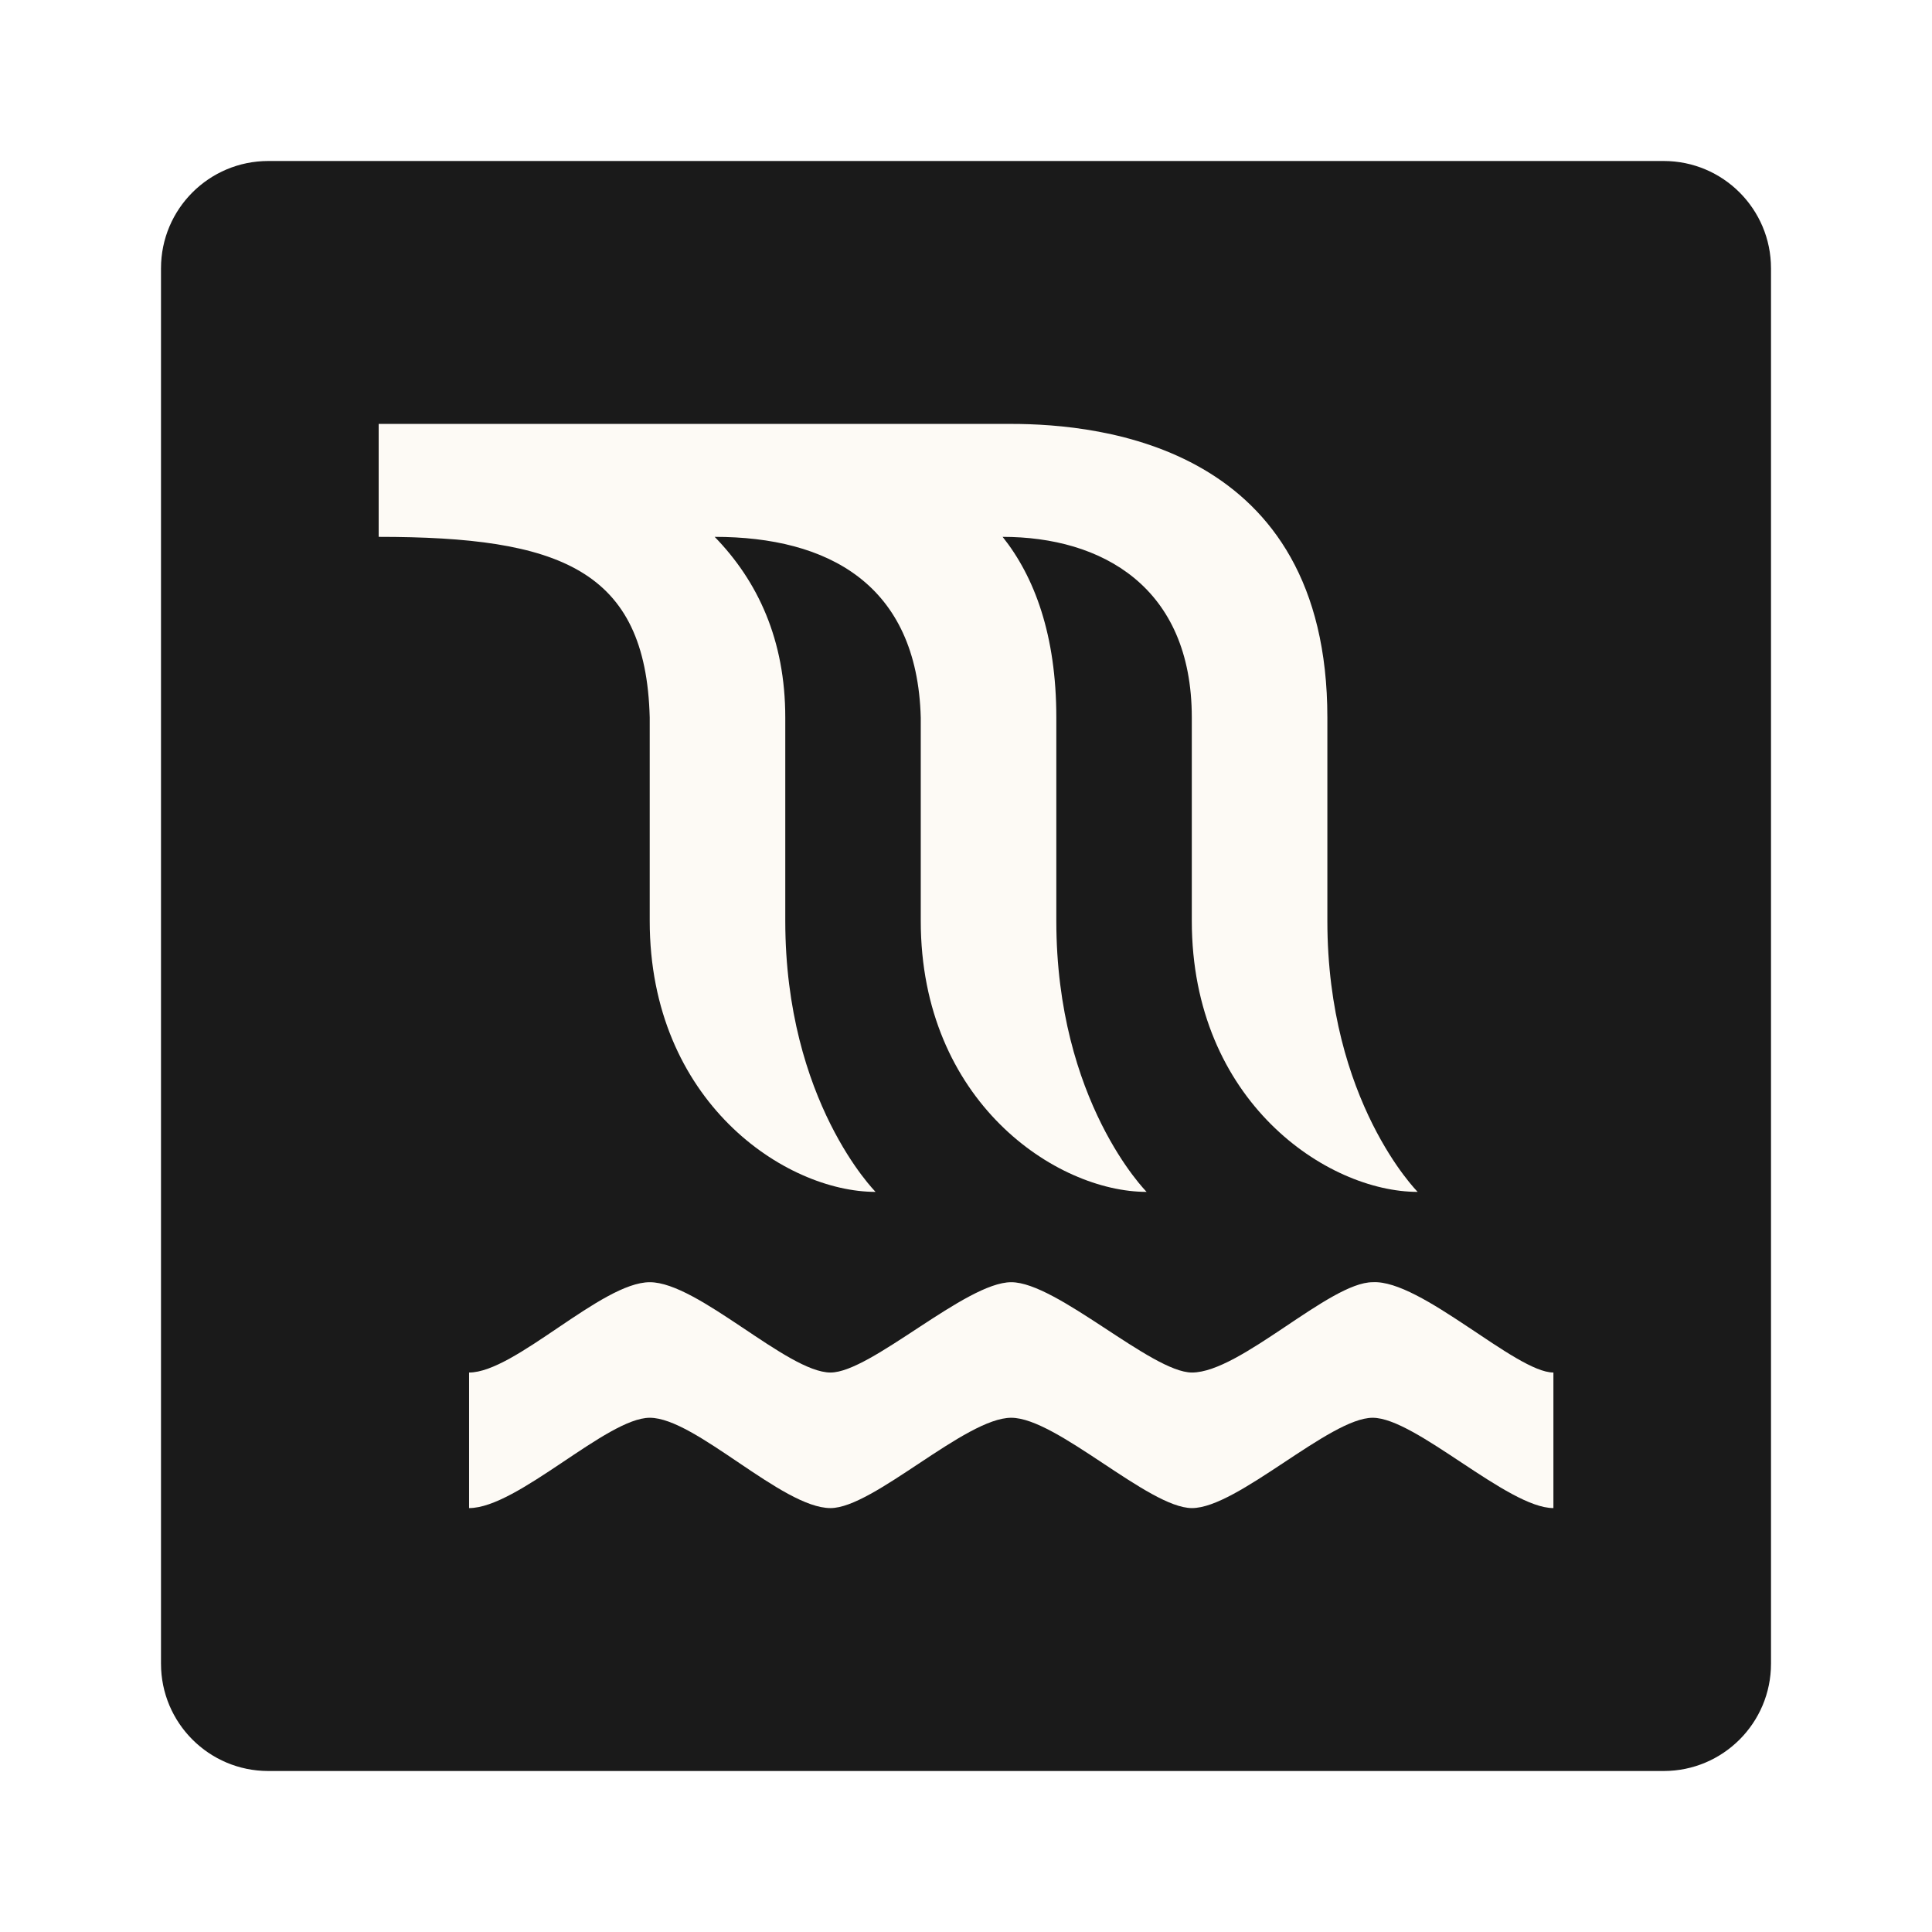
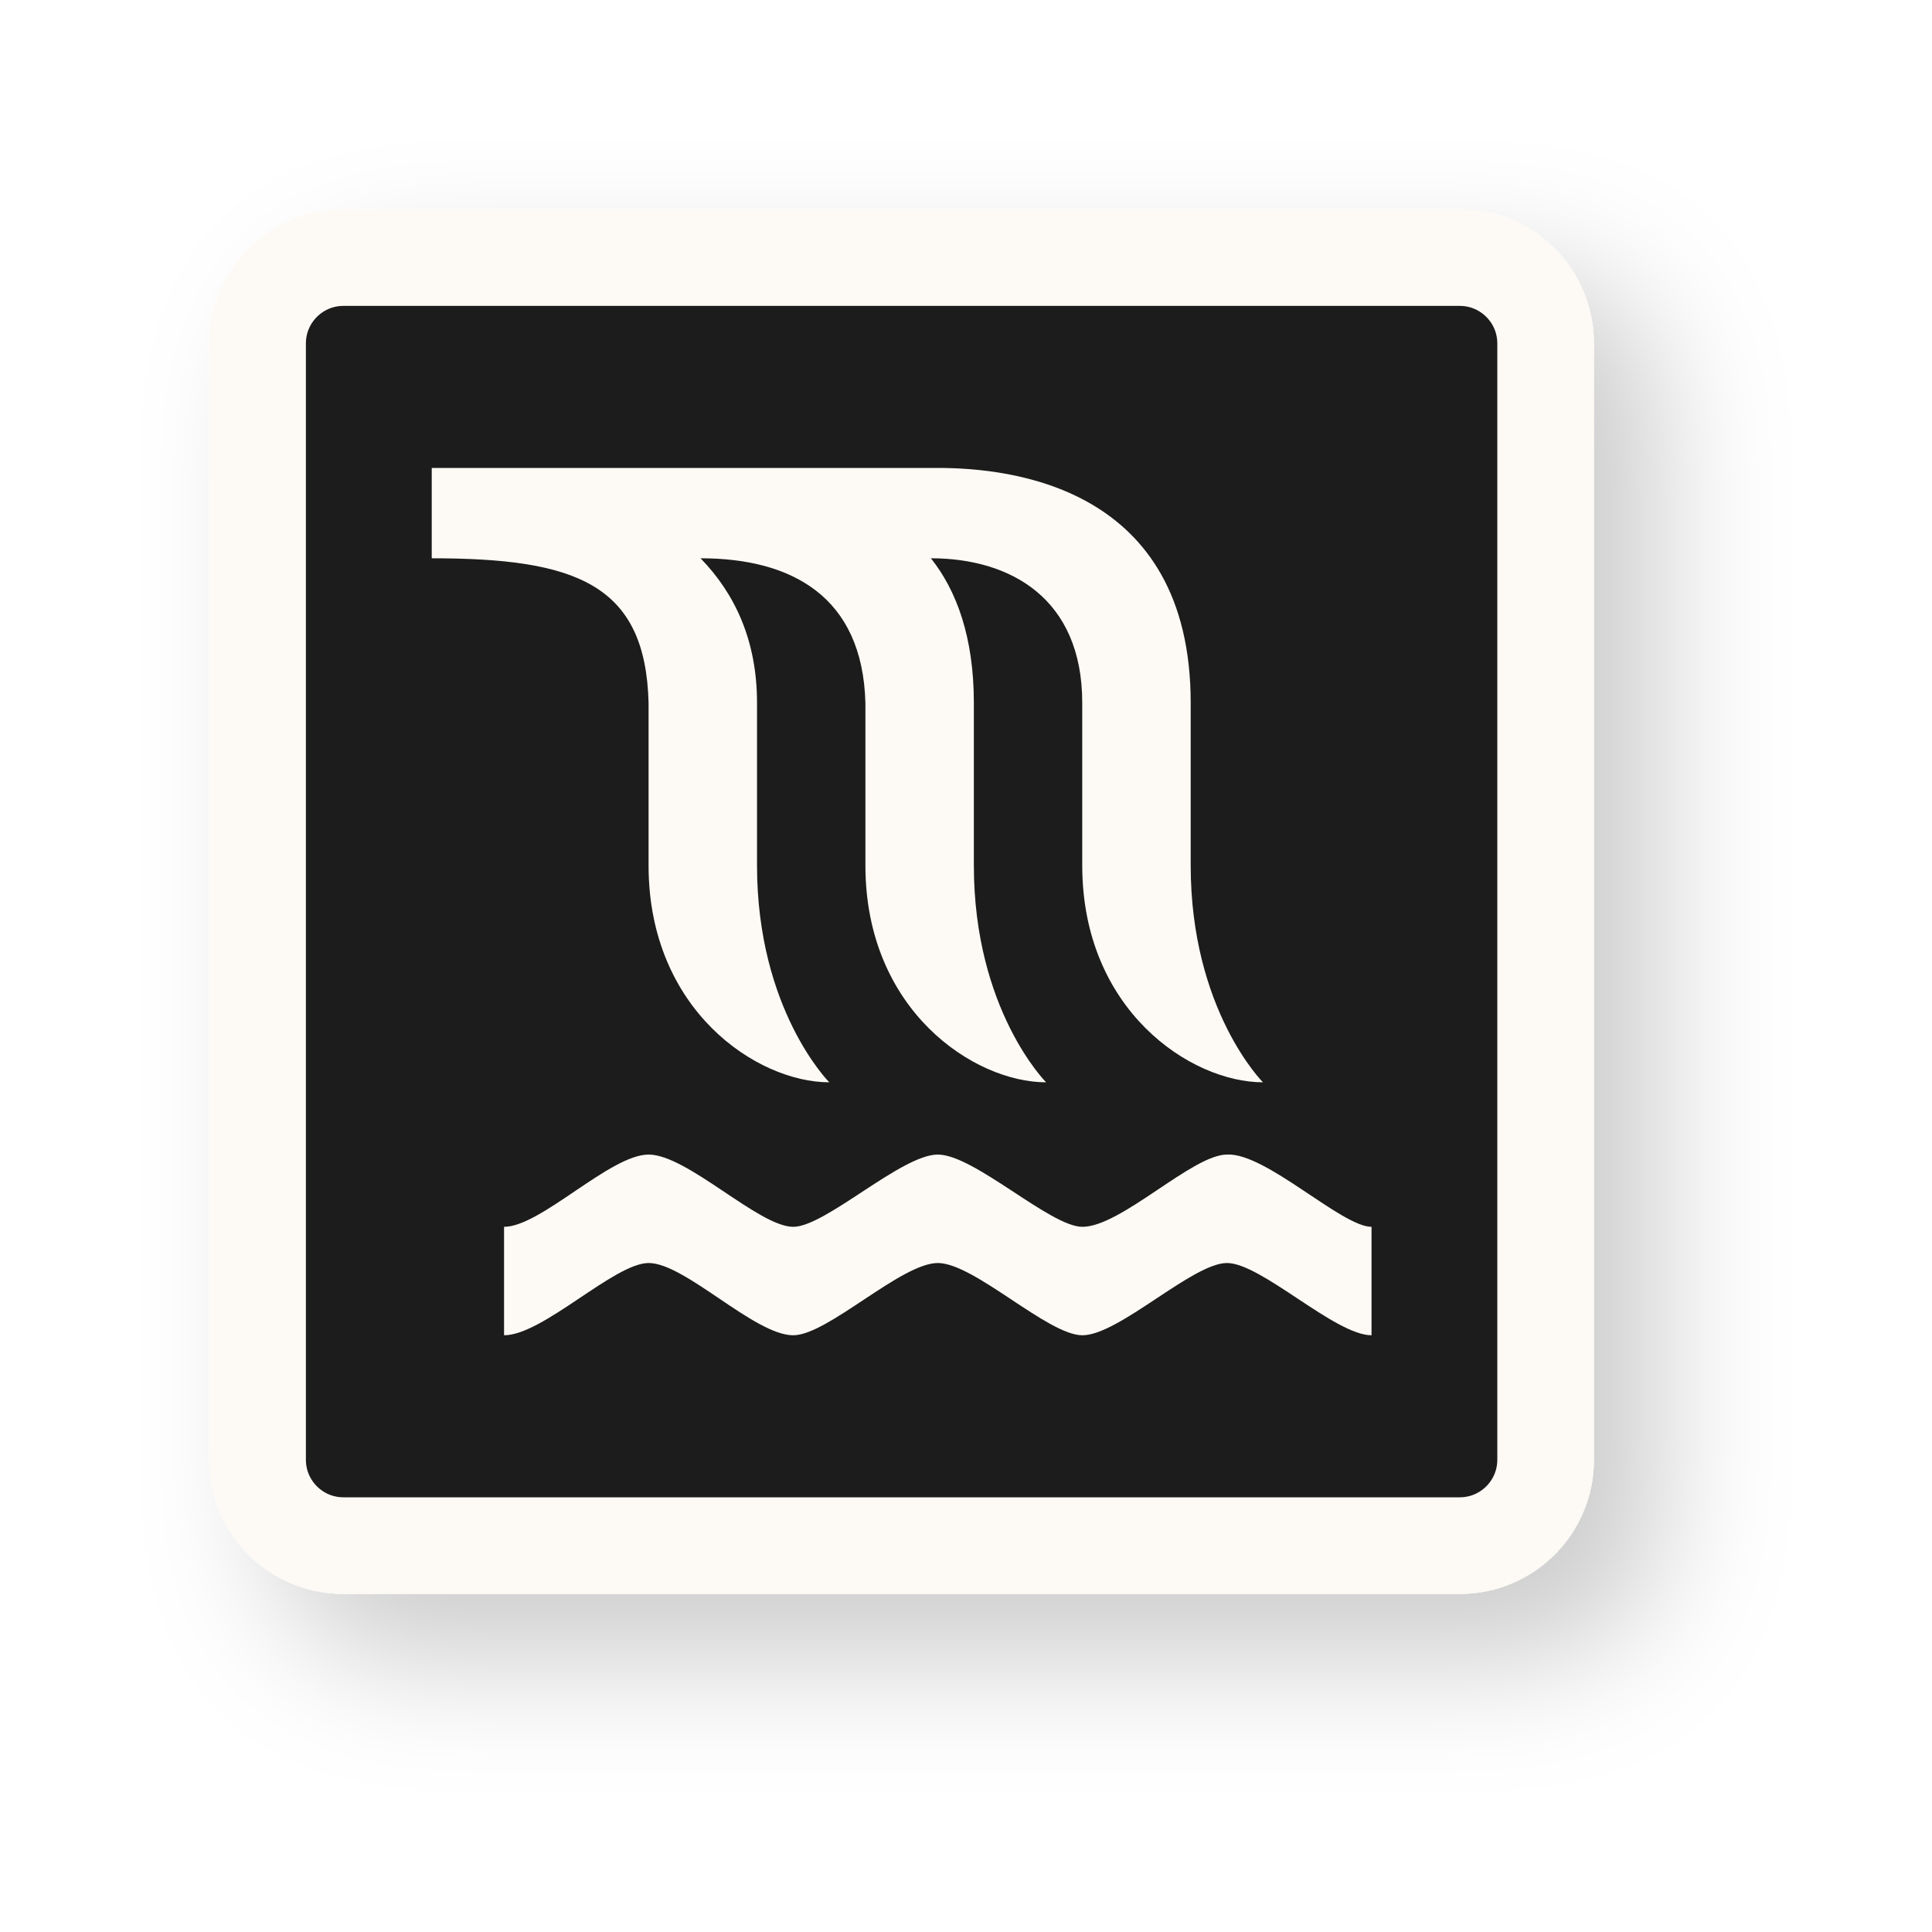
- <svg xmlns="http://www.w3.org/2000/svg" id="Layer_1" version="1.1" viewBox="0 0 24 24">
+ <svg xmlns="http://www.w3.org/2000/svg" id="Layer_1" version="1.1" viewBox="0 0 30 30">
  <defs>
    <style>
      .st0 {
-         fill: #fdfaf5;
+         filter: url(#drop-shadow-1);
      }

      .st1 {
        fill: #1a1a1a;
+         stroke: #fdfaf5;
+         stroke-linecap: round;
+         stroke-linejoin: round;
+         stroke-width: 1.5px;
+       }
+ 
+       .st2 {
+         fill: #fdfaf5;
      }
    </style>
+     <filter id="drop-shadow-1" x="0" y="0" width="30" height="30" filterUnits="userSpaceOnUse">
+       <feOffset dx="1" dy="1" />
+       <feGaussianBlur result="blur" stdDeviation="1" />
+       <feFlood flood-color="#000" flood-opacity=".2" />
+       <feComposite in2="blur" operator="in" />
+       <feComposite in="SourceGraphic" />
+     </filter>
  </defs>
-   <rect class="st1" x="2" y="2" width="20" height="20" rx="1.333" ry="1.333" />
-   <path class="st0" d="M4.704,5.266v1.403c2.241,0,3.32.4,3.367,2.245v2.525c0,2.245,1.684,3.367,2.806,3.367,0,0-1.122-1.122-1.122-3.367v-2.525c0-.966-.342-1.695-.877-2.245,1.406,0,2.516.587,2.56,2.245v2.525c0,2.245,1.684,3.367,2.806,3.367,0,0-1.122-1.122-1.122-3.367v-2.525c0-1.026-.272-1.749-.667-2.245,1.228,0,2.35.617,2.35,2.245v2.525c0,2.245,1.684,3.367,2.806,3.367,0,0-1.122-1.122-1.122-3.367v-2.525c0-3.367-2.806-3.648-3.928-3.648,0,0-7.857,0-7.857-0ZM8.072,15.928c-.599,0-1.675,1.122-2.245,1.122v1.684c.603,0,1.712-1.122,2.245-1.122.566,0,1.645,1.122,2.245,1.122.534,0,1.675-1.122,2.245-1.122.566,0,1.708,1.122,2.245,1.122.566,0,1.712-1.122,2.245-1.122s1.679,1.122,2.245,1.122v-1.684c-.466,0-1.645-1.156-2.245-1.122-.537,0-1.644,1.122-2.245,1.122-.499,0-1.679-1.122-2.245-1.122s-1.744,1.122-2.245,1.122c-.534,0-1.645-1.122-2.245-1.122" />
+   <g class="st0">
+     <rect class="st1" x="4" y="4" width="20" height="20" rx="1.333" ry="1.333" />
+   </g>
+   <path class="st2" d="M6.704,7.266v1.403c2.241,0,3.32.4,3.367,2.245v2.525c0,2.245,1.684,3.367,2.806,3.367,0,0-1.122-1.122-1.122-3.367v-2.525c0-.966-.342-1.695-.877-2.245,1.406,0,2.516.587,2.56,2.245v2.525c0,2.245,1.684,3.367,2.806,3.367,0,0-1.122-1.122-1.122-3.367v-2.525c0-1.026-.272-1.749-.667-2.245,1.228,0,2.35.617,2.35,2.245v2.525c0,2.245,1.684,3.367,2.806,3.367,0,0-1.122-1.122-1.122-3.367v-2.525c0-3.367-2.806-3.648-3.928-3.648,0,0-7.857,0-7.857-0ZM10.072,17.928c-.599,0-1.675,1.122-2.245,1.122v1.684c.603,0,1.712-1.122,2.245-1.122.566,0,1.645,1.122,2.245,1.122.534,0,1.675-1.122,2.245-1.122.566,0,1.708,1.122,2.245,1.122.566,0,1.712-1.122,2.245-1.122s1.679,1.122,2.245,1.122v-1.684c-.466,0-1.645-1.156-2.245-1.122-.537,0-1.644,1.122-2.245,1.122-.499,0-1.679-1.122-2.245-1.122s-1.744,1.122-2.245,1.122c-.534,0-1.645-1.122-2.245-1.122" />
</svg>
